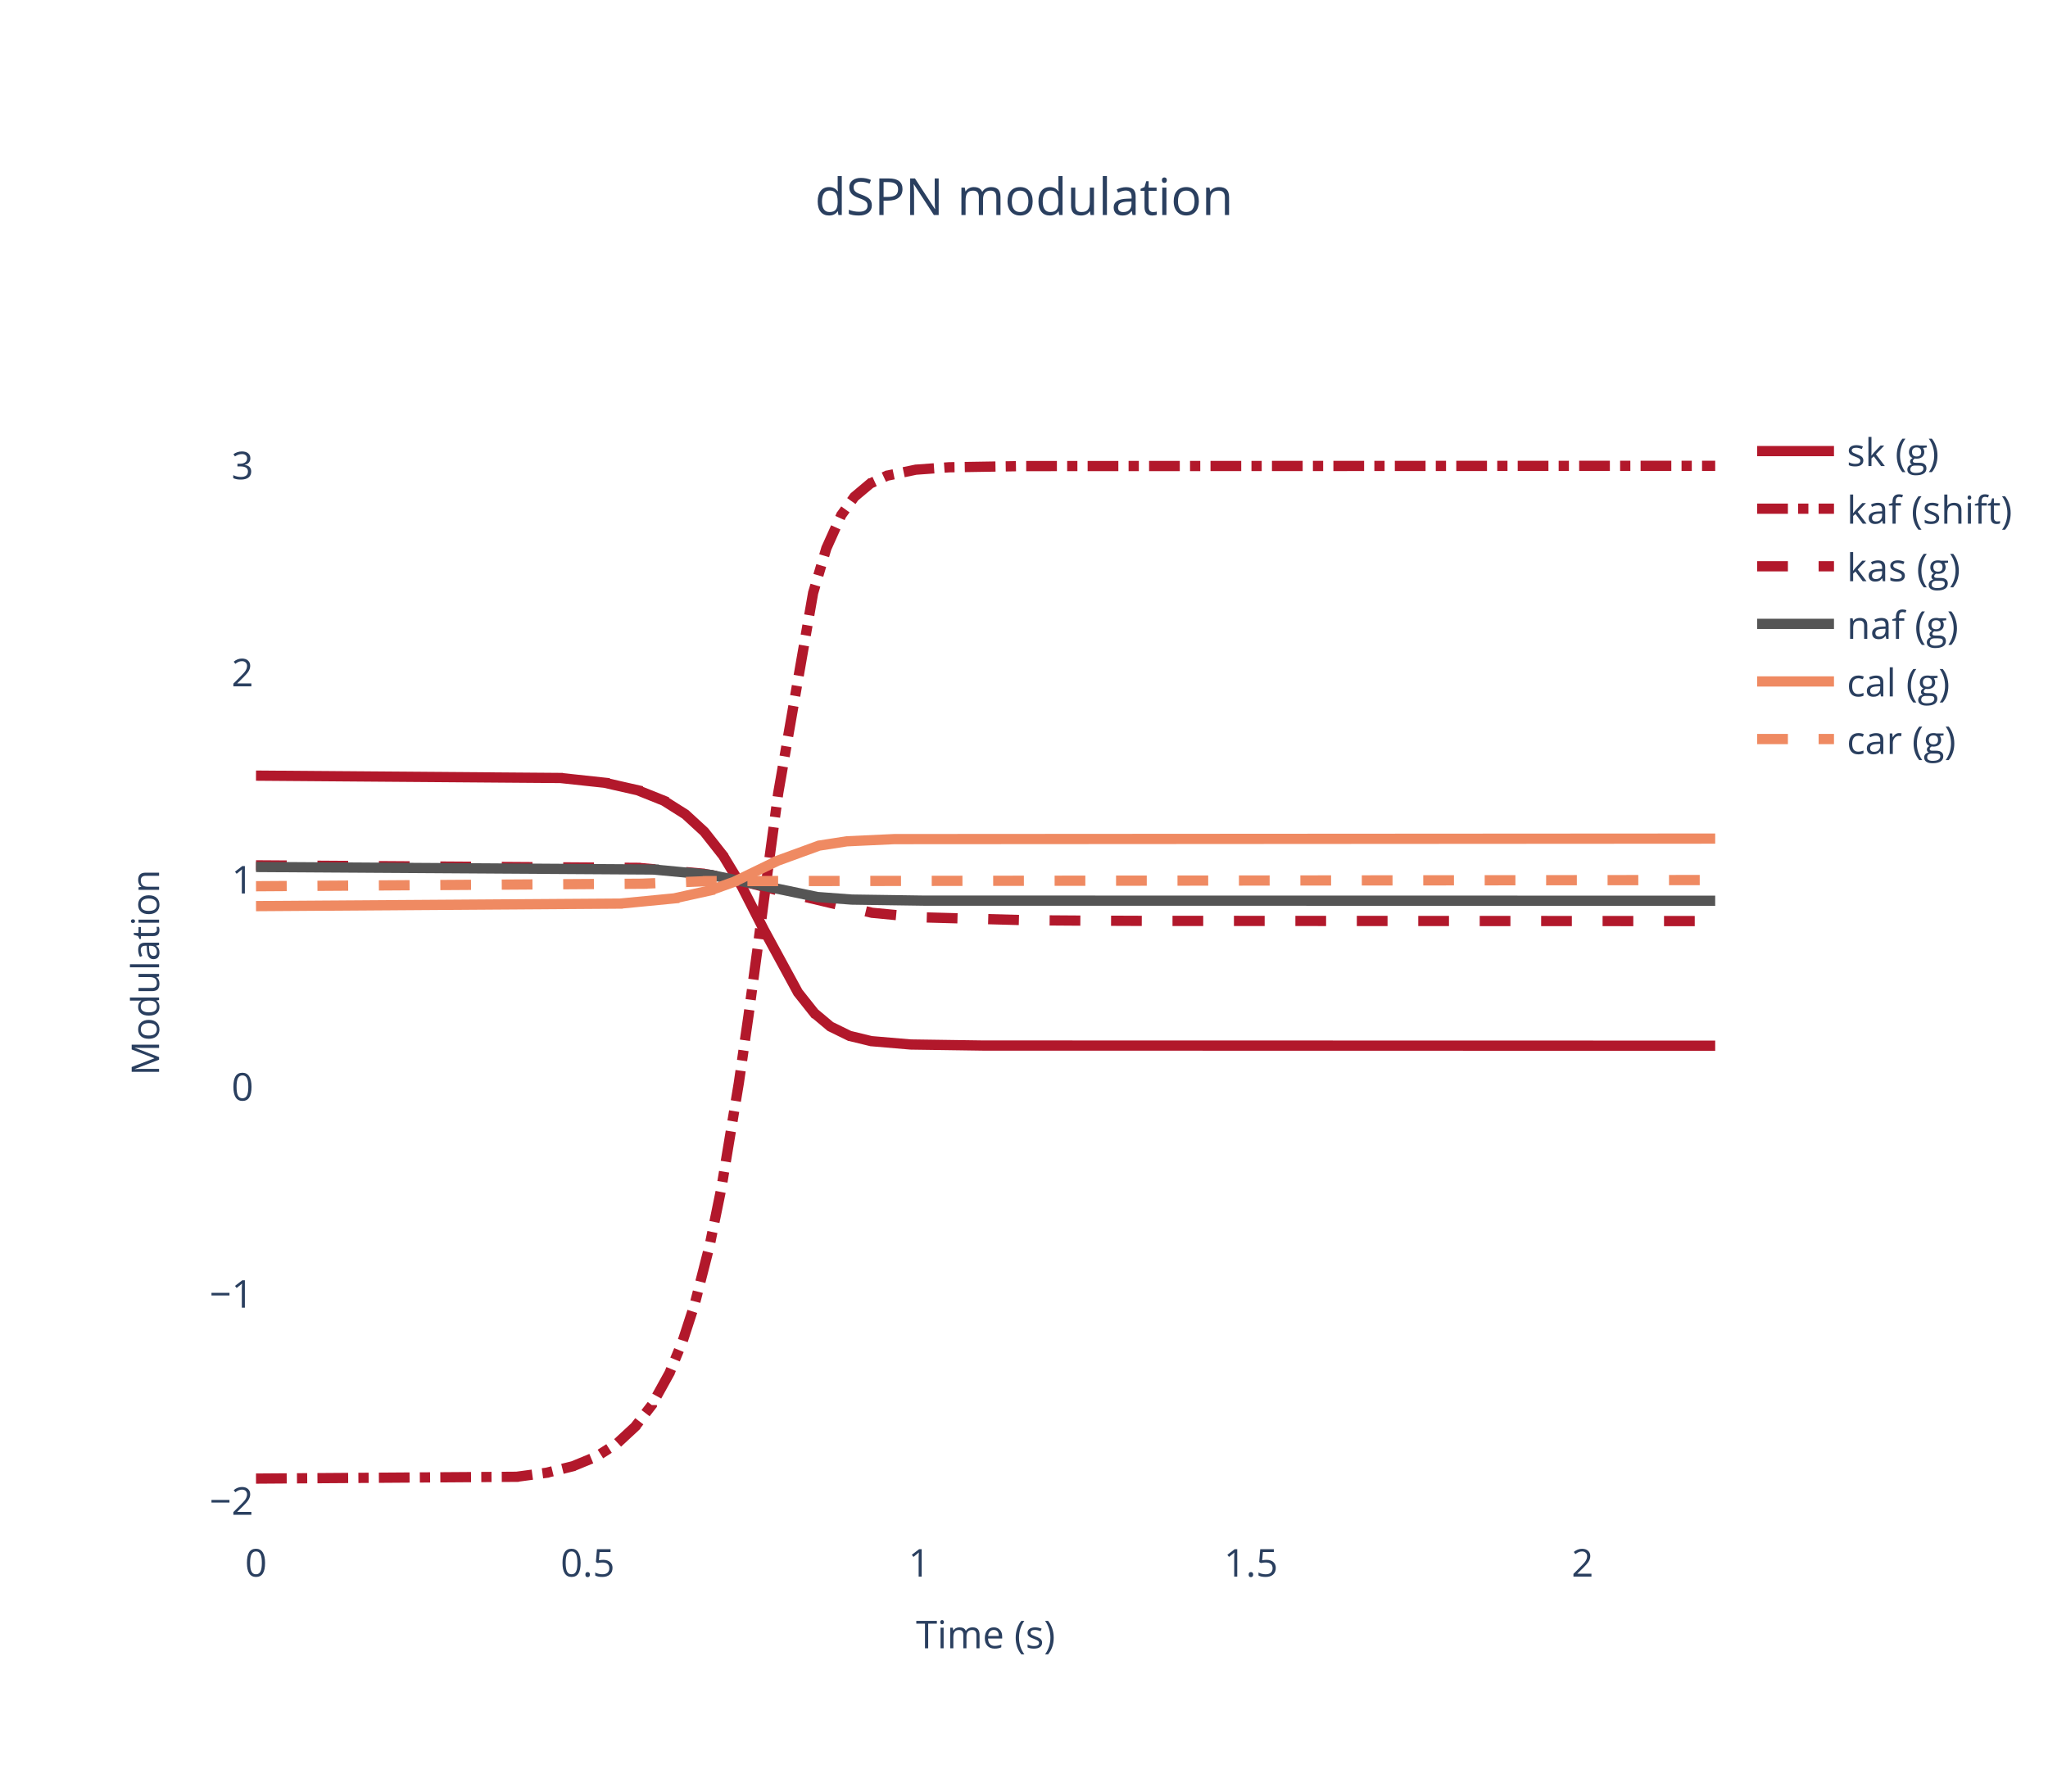
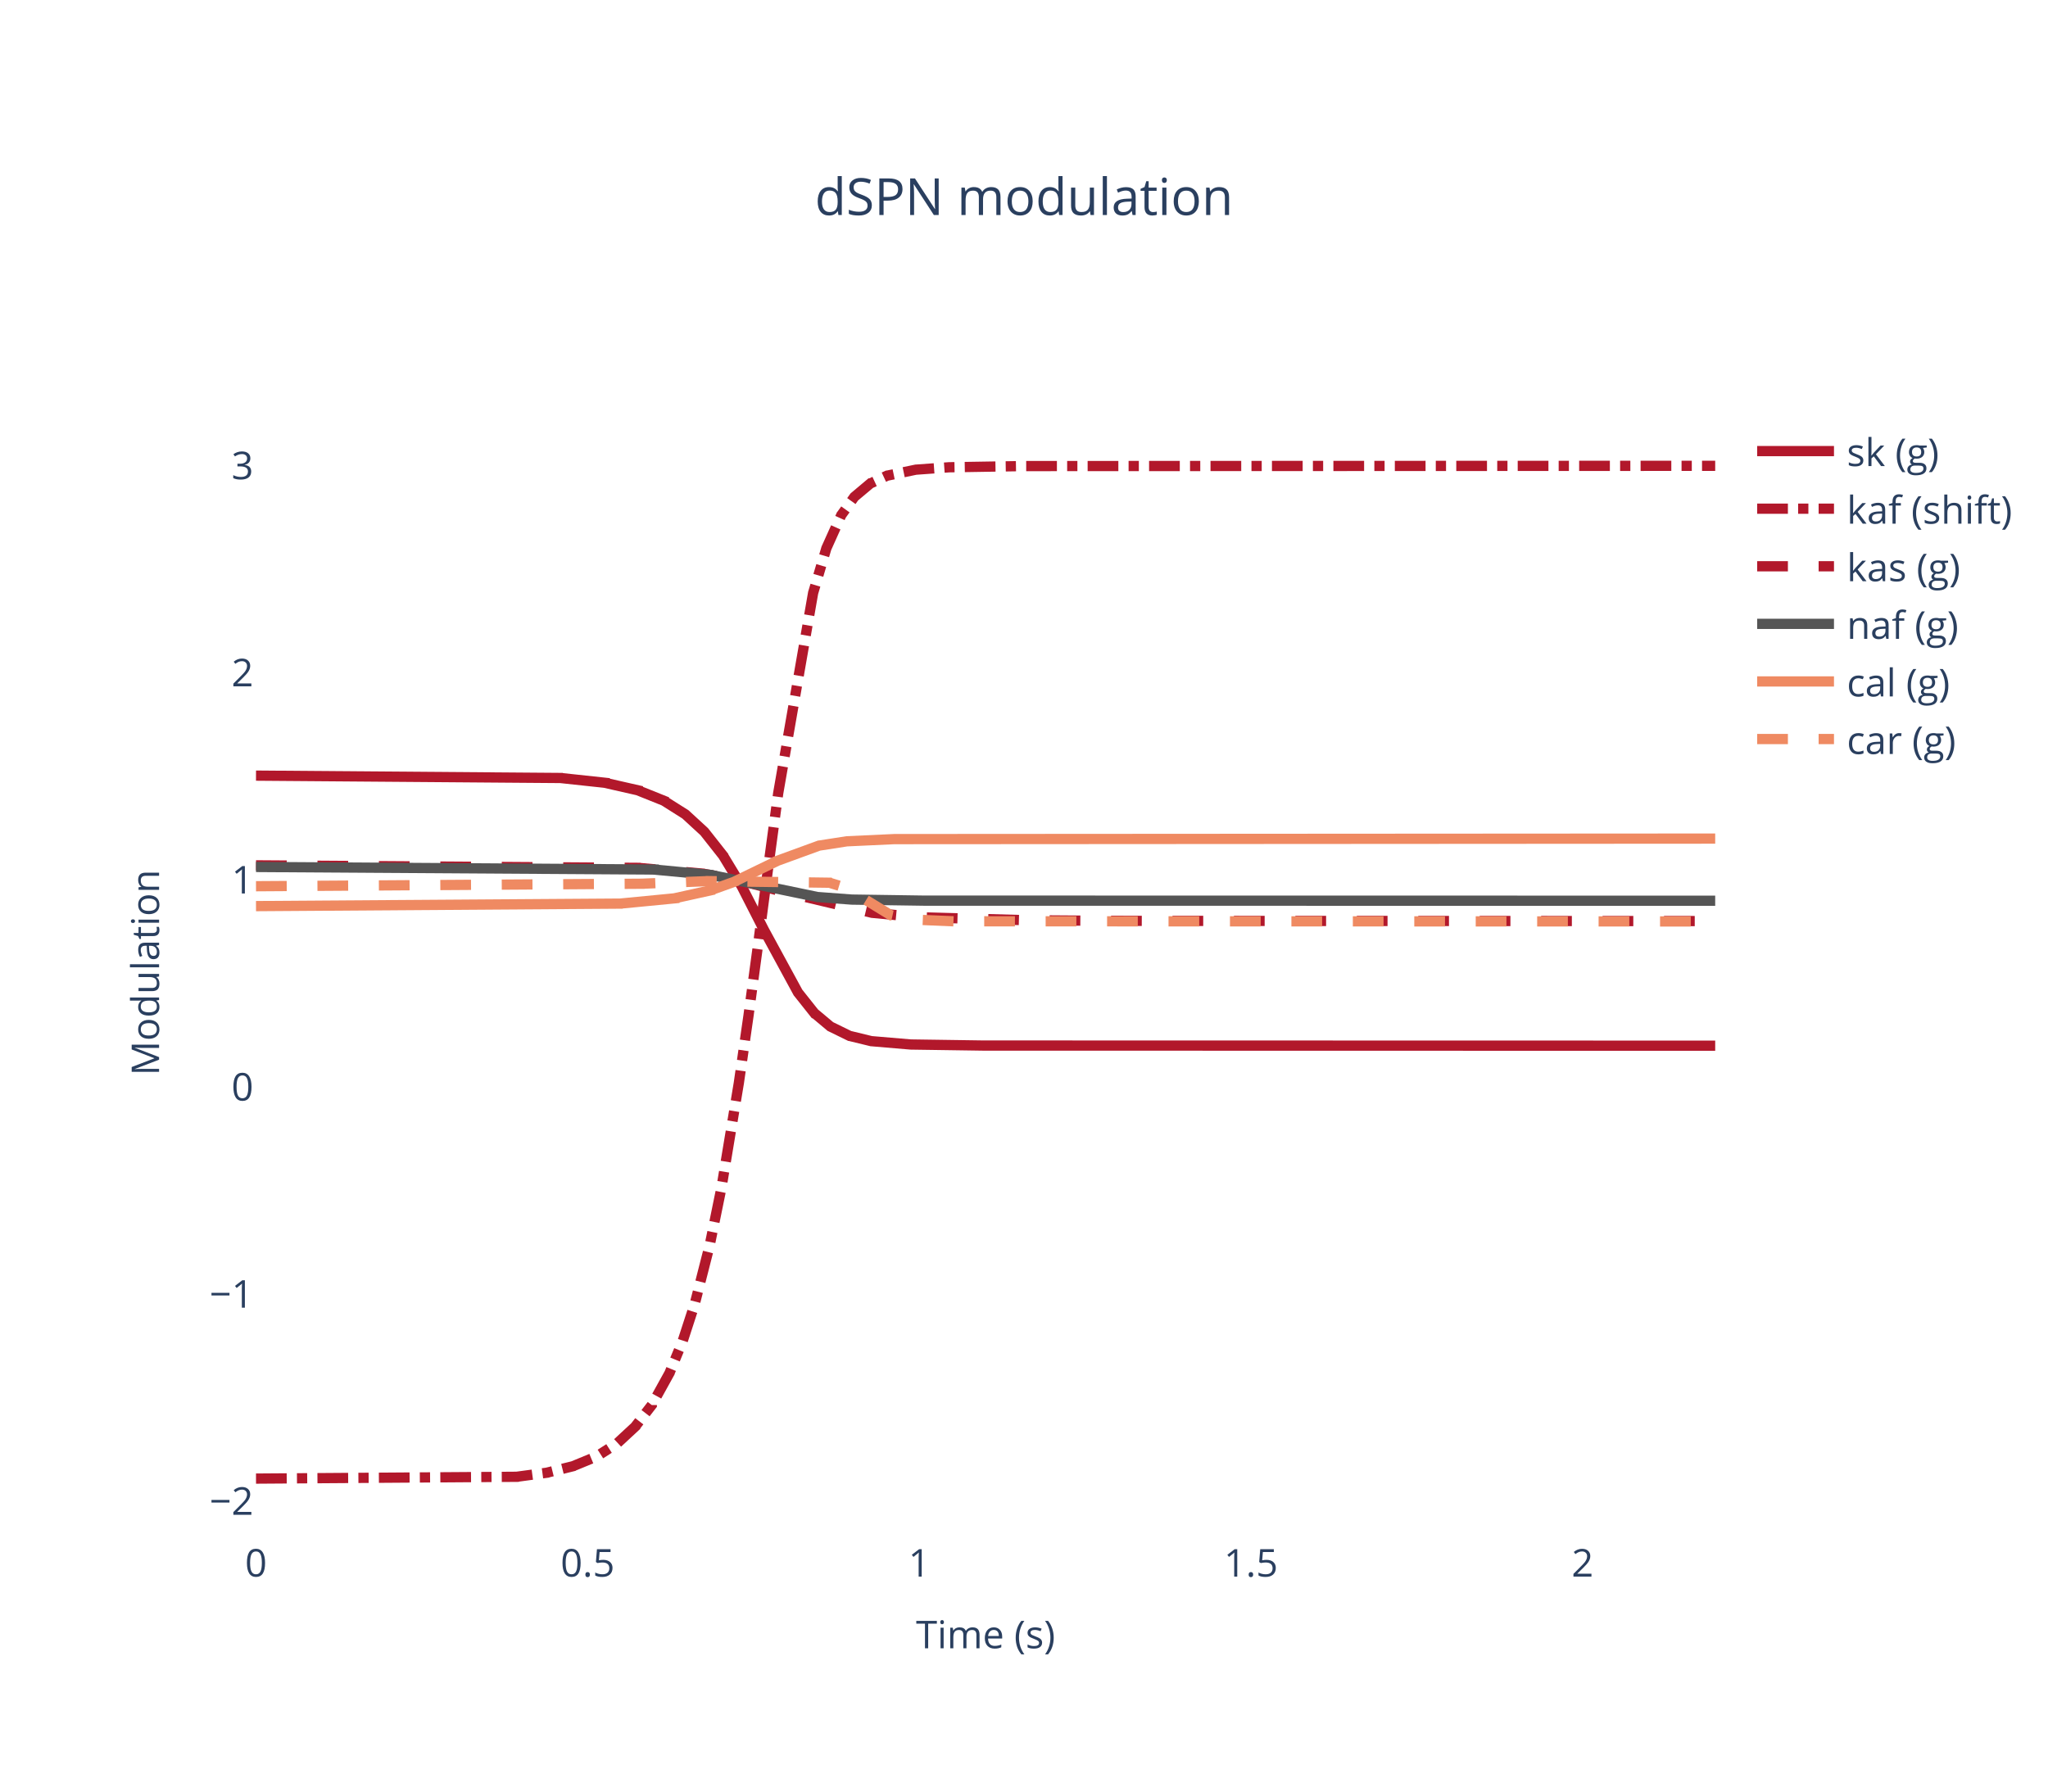
<svg xmlns="http://www.w3.org/2000/svg" class="main-svg" width="800" height="700" style="" viewBox="0 0 800 700">
  <rect x="0" y="0" width="800" height="700" style="fill: rgb(255, 255, 255); fill-opacity: 1;" />
-   <defs id="defs-1266e9">
+   <defs id="defs-5b7093">
    <g class="clips">
-       <clipPath id="clip1266e9xyplot" class="plotclip">
+       <clipPath id="clip5b7093xyplot" class="plotclip">
        <rect width="570" height="440" />
      </clipPath>
-       <clipPath class="axesclip" id="clip1266e9x">
+       <clipPath class="axesclip" id="clip5b7093x">
        <rect x="100" y="0" width="570" height="700" />
      </clipPath>
-       <clipPath class="axesclip" id="clip1266e9y">
+       <clipPath class="axesclip" id="clip5b7093y">
        <rect x="0" y="160" width="800" height="440" />
      </clipPath>
-       <clipPath class="axesclip" id="clip1266e9xy">
+       <clipPath class="axesclip" id="clip5b7093xy">
        <rect x="100" y="160" width="570" height="440" />
      </clipPath>
    </g>
    <g class="gradients" />
    <g class="patterns" />
  </defs>
  <g class="bglayer" />
  <g class="layer-below">
    <g class="imagelayer" />
    <g class="shapelayer" />
  </g>
  <g class="cartesianlayer">
    <g class="subplot xy">
      <g class="layer-subplot">
        <g class="shapelayer" />
        <g class="imagelayer" />
      </g>
      <g class="minor-gridlayer">
        <g class="x" />
        <g class="y" />
      </g>
      <g class="gridlayer">
        <g class="x">
          <path class="xgrid crisp" transform="translate(229.55,0)" d="M0,160v440" style="stroke: rgb(255, 255, 255); stroke-opacity: 1; stroke-width: 1px;" />
          <path class="xgrid crisp" transform="translate(359.09,0)" d="M0,160v440" style="stroke: rgb(255, 255, 255); stroke-opacity: 1; stroke-width: 1px;" />
          <path class="xgrid crisp" transform="translate(488.64,0)" d="M0,160v440" style="stroke: rgb(255, 255, 255); stroke-opacity: 1; stroke-width: 1px;" />
          <path class="xgrid crisp" transform="translate(618.18,0)" d="M0,160v440" style="stroke: rgb(255, 255, 255); stroke-opacity: 1; stroke-width: 1px;" />
        </g>
        <g class="y">
          <path class="ygrid crisp" transform="translate(0,586.6)" d="M100,0h570" style="stroke: rgb(255, 255, 255); stroke-opacity: 1; stroke-width: 1px;" />
          <path class="ygrid crisp" transform="translate(0,505.68)" d="M100,0h570" style="stroke: rgb(255, 255, 255); stroke-opacity: 1; stroke-width: 1px;" />
          <path class="ygrid crisp" transform="translate(0,343.84)" d="M100,0h570" style="stroke: rgb(255, 255, 255); stroke-opacity: 1; stroke-width: 1px;" />
          <path class="ygrid crisp" transform="translate(0,262.91)" d="M100,0h570" style="stroke: rgb(255, 255, 255); stroke-opacity: 1; stroke-width: 1px;" />
          <path class="ygrid crisp" transform="translate(0,181.99)" d="M100,0h570" style="stroke: rgb(255, 255, 255); stroke-opacity: 1; stroke-width: 1px;" />
        </g>
      </g>
      <g class="zerolinelayer">
        <path class="xzl zl crisp" transform="translate(100,0)" d="M0,160v440" style="stroke: rgb(255, 255, 255); stroke-opacity: 1; stroke-width: 2px;" />
        <path class="yzl zl crisp" transform="translate(0,424.76)" d="M100,0h570" style="stroke: rgb(255, 255, 255); stroke-opacity: 1; stroke-width: 2px;" />
      </g>
      <g class="layer-between">
        <g class="shapelayer" />
        <g class="imagelayer" />
      </g>
      <path class="xlines-below" />
      <path class="ylines-below" />
      <g class="overlines-below" />
      <g class="xaxislayer-below" />
      <g class="yaxislayer-below" />
      <g class="overaxes-below" />
      <g class="overplot">
-         <g class="xy" transform="translate(100,160)" clip-path="url(#clip1266e9xyplot)">
+         <g class="xy" transform="translate(100,160)" clip-path="url(#clip5b7093xyplot)">
          <g class="scatterlayer mlayer">
-             <g class="trace scatter traced3fe54" style="stroke-miterlimit: 2; opacity: 1;">
+             <g class="trace scatter trace393126" style="stroke-miterlimit: 2; opacity: 1;">
              <g class="fills" />
              <g class="errorbars" />
              <g class="lines">
                <path class="js-line" d="M0,143.05L119.01,143.97L119.01,143.97L119.02,143.98L136.24,145.83L136.24,145.84L149.18,148.78L149.18,148.79L159.35,152.87L159.35,152.88L167.75,158.19L167.75,158.19L167.76,158.2L175.1,164.95L175.11,164.96L182.48,174.31L182.48,174.32L189.8,186.41L189.8,186.43L198.24,202.98L198.24,203L211.71,227.78L211.72,227.79L218.11,235.84L218.12,235.84L224.35,241.06L224.35,241.06L224.36,241.07L231.84,244.73L231.85,244.73L240.32,246.79L240.33,246.79L255.74,248.1L255.74,248.1L255.75,248.1L283.97,248.51L283.98,248.51L570,248.57" style="vector-effect: none; fill: none; stroke: rgb(178, 24, 43); stroke-opacity: 1; stroke-width: 4px; opacity: 1;" />
              </g>
              <g class="points" />
              <g class="text" />
            </g>
-             <g class="trace scatter trace08b8e7" style="stroke-miterlimit: 2; opacity: 1;">
+             <g class="trace scatter trace432cc1" style="stroke-miterlimit: 2; opacity: 1;">
              <g class="fills" />
              <g class="errorbars" />
              <g class="lines">
                <path class="js-line" d="M0,417.71L101.86,417L101.86,417L101.87,416.99L113.63,415.41L113.64,415.4L123.82,412.87L123.83,412.86L133.04,409.06L133.04,409.06L133.05,409.05L141.09,403.92L141.09,403.92L141.1,403.91L148.12,397.4L148.12,397.39L154.61,388.98L154.61,388.97L161.52,376.47L161.52,376.46L166.72,363.83L166.72,363.82L171.4,349.43L171.4,349.41L177.24,326.49L177.24,326.46L181.84,303.96L181.84,303.92L188.64,262.94L188.64,262.9L192.45,236.37L192.45,236.32L195.94,210.44L195.94,210.39L199.73,181.6L199.73,181.55L203.96,150.12L203.96,150.07L217.63,71.64L217.64,71.62L222.8,54.22L222.81,54.2L228.62,41.27L228.63,41.26L233.72,34.15L233.73,34.14L239.98,28.89L239.98,28.89L239.99,28.89L246.5,25.86L246.51,25.86L257.73,23.51L257.74,23.51L270.74,22.57L270.74,22.57L270.75,22.57L300.12,22.1L300.12,22.1L300.13,22.1L570,22" style="vector-effect: none; fill: none; stroke: rgb(178, 24, 43); stroke-opacity: 1; stroke-dasharray: 12px, 4px, 4px, 4px; stroke-width: 4px; opacity: 1;" />
              </g>
              <g class="points" />
              <g class="text" />
            </g>
-             <g class="trace scatter trace48cfdf" style="stroke-miterlimit: 2; opacity: 1;">
+             <g class="trace scatter trace260699" style="stroke-miterlimit: 2; opacity: 1;">
              <g class="fills" />
              <g class="errorbars" />
              <g class="lines">
                <path class="js-line" d="M0,178.1L149.37,179.08L149.37,179.08L149.38,179.09L174.48,181.33L174.48,181.33L174.49,181.34L187.44,183.63L187.45,183.64L204.57,188.07L204.57,188.08L240.63,196.64L240.64,196.64L258.95,198.38L258.95,198.38L258.96,198.38L301.99,199.56L302,199.56L325.22,199.72L325.22,199.72L325.23,199.72L346.85,199.8L346.85,199.8L346.86,199.8L570,199.88" style="vector-effect: none; fill: none; stroke: rgb(178, 24, 43); stroke-opacity: 1; stroke-dasharray: 12px, 12px; stroke-width: 4px; opacity: 1;" />
              </g>
              <g class="points" />
              <g class="text" />
            </g>
-             <g class="trace scatter tracef61519" style="stroke-miterlimit: 2; opacity: 1;">
+             <g class="trace scatter trace017fdb" style="stroke-miterlimit: 2; opacity: 1;">
              <g class="fills" />
              <g class="errorbars" />
              <g class="lines">
                <path class="js-line" d="M0,178.74L155.38,179.73L155.38,179.74L177.68,181.84L177.68,181.84L177.69,181.85L195.37,185.5L195.37,185.5L195.38,185.51L219.3,190.48L219.31,190.48L232.71,191.48L232.72,191.48L260.82,191.89L260.83,191.89L570,191.93" style="vector-effect: none; fill: none; stroke: rgb(85, 85, 85); stroke-opacity: 1; stroke-width: 4px; opacity: 1;" />
              </g>
              <g class="points" />
              <g class="text" />
            </g>
-             <g class="trace scatter tracec84417" style="stroke-miterlimit: 2; opacity: 1;">
+             <g class="trace scatter tracea616fb" style="stroke-miterlimit: 2; opacity: 1;">
              <g class="fills" />
              <g class="errorbars" />
              <g class="lines">
                <path class="js-line" d="M0,194.03L142.36,193.05L142.36,193.05L142.37,193.04L163.45,191L163.45,190.99L177.46,187.89L177.46,187.88L186.77,184.53L186.77,184.52L203.66,176.34L203.66,176.33L219.91,170.4L219.92,170.4L230.78,168.71L230.79,168.71L249.38,167.85L249.39,167.85L570,167.65" style="vector-effect: none; fill: none; stroke: rgb(239, 138, 98); stroke-opacity: 1; stroke-width: 4px; opacity: 1;" />
              </g>
              <g class="points" />
              <g class="text" />
            </g>
-             <g class="trace scatter trace5e4165" style="stroke-miterlimit: 2; opacity: 1;">
-               <g class="fills" />
-               <g class="errorbars" />
-               <g class="lines">
-                 <path class="js-line" d="M0,186.26L150.93,185.28L150.93,185.27L176.47,184.27L176.47,184.26L570,183.84" style="vector-effect: none; fill: none; stroke: rgb(239, 138, 98); stroke-opacity: 1; stroke-dasharray: 12px, 12px; stroke-width: 4px; opacity: 1;" />
+             <g class="trace scatter trace318f15" style="stroke-miterlimit: 2; opacity: 1;">
+               <g class="fills" />
+               <g class="errorbars" />
+               <g class="lines">
+                 <path class="js-line" d="M0,186.26L150.94,185.28L150.95,185.27L176.51,184.27L176.51,184.27L176.52,184.26L224.02,184.89L224.02,184.89L224.03,184.9L230.4,186.86L230.4,186.86L230.41,186.87L236.25,190.41L236.25,190.41L236.26,190.42L247.96,197.58L247.96,197.58L247.97,197.58L255.33,199.23L255.33,199.23L255.34,199.23L272.49,199.96L272.49,199.96L272.5,199.96L570,200.02" style="vector-effect: none; fill: none; stroke: rgb(239, 138, 98); stroke-opacity: 1; stroke-dasharray: 12px, 12px; stroke-width: 4px; opacity: 1;" />
              </g>
              <g class="points" />
              <g class="text" />
            </g>
          </g>
        </g>
      </g>
      <g class="zerolinelayer-above" />
      <path class="xlines-above crisp" d="M0,0" style="fill: none;" />
      <path class="ylines-above crisp" d="M0,0" style="fill: none;" />
      <g class="overlines-above" />
      <g class="xaxislayer-above">
        <g class="xtick">
          <text text-anchor="middle" x="0" y="616" transform="translate(100,0)" style="font-family: 'Open Sans', verdana, arial, sans-serif; font-size: 15px; fill: rgb(42, 63, 95); fill-opacity: 1; white-space: pre;">0</text>
        </g>
        <g class="xtick">
          <text text-anchor="middle" x="0" y="616" style="font-family: 'Open Sans', verdana, arial, sans-serif; font-size: 15px; fill: rgb(42, 63, 95); fill-opacity: 1; white-space: pre;" transform="translate(229.55,0)">0.5</text>
        </g>
        <g class="xtick">
          <text text-anchor="middle" x="0" y="616" style="font-family: 'Open Sans', verdana, arial, sans-serif; font-size: 15px; fill: rgb(42, 63, 95); fill-opacity: 1; white-space: pre;" transform="translate(359.09,0)">1</text>
        </g>
        <g class="xtick">
          <text text-anchor="middle" x="0" y="616" style="font-family: 'Open Sans', verdana, arial, sans-serif; font-size: 15px; fill: rgb(42, 63, 95); fill-opacity: 1; white-space: pre;" transform="translate(488.64,0)">1.5</text>
        </g>
        <g class="xtick">
          <text text-anchor="middle" x="0" y="616" style="font-family: 'Open Sans', verdana, arial, sans-serif; font-size: 15px; fill: rgb(42, 63, 95); fill-opacity: 1; white-space: pre;" transform="translate(618.18,0)">2</text>
        </g>
      </g>
      <g class="yaxislayer-above">
        <g class="ytick">
          <text text-anchor="end" x="99" y="5.25" transform="translate(0,586.6)" style="font-family: 'Open Sans', verdana, arial, sans-serif; font-size: 15px; fill: rgb(42, 63, 95); fill-opacity: 1; white-space: pre;">−2</text>
        </g>
        <g class="ytick">
          <text text-anchor="end" x="99" y="5.25" style="font-family: 'Open Sans', verdana, arial, sans-serif; font-size: 15px; fill: rgb(42, 63, 95); fill-opacity: 1; white-space: pre;" transform="translate(0,505.68)">−1</text>
        </g>
        <g class="ytick">
          <text text-anchor="end" x="99" y="5.25" style="font-family: 'Open Sans', verdana, arial, sans-serif; font-size: 15px; fill: rgb(42, 63, 95); fill-opacity: 1; white-space: pre;" transform="translate(0,424.76)">0</text>
        </g>
        <g class="ytick">
          <text text-anchor="end" x="99" y="5.25" style="font-family: 'Open Sans', verdana, arial, sans-serif; font-size: 15px; fill: rgb(42, 63, 95); fill-opacity: 1; white-space: pre;" transform="translate(0,343.84)">1</text>
        </g>
        <g class="ytick">
          <text text-anchor="end" x="99" y="5.25" style="font-family: 'Open Sans', verdana, arial, sans-serif; font-size: 15px; fill: rgb(42, 63, 95); fill-opacity: 1; white-space: pre;" transform="translate(0,262.91)">2</text>
        </g>
        <g class="ytick">
          <text text-anchor="end" x="99" y="5.25" style="font-family: 'Open Sans', verdana, arial, sans-serif; font-size: 15px; fill: rgb(42, 63, 95); fill-opacity: 1; white-space: pre;" transform="translate(0,181.99)">3</text>
        </g>
      </g>
      <g class="overaxes-above" />
    </g>
  </g>
  <g class="polarlayer" />
  <g class="smithlayer" />
  <g class="ternarylayer" />
  <g class="geolayer" />
  <g class="funnelarealayer" />
  <g class="pielayer" />
  <g class="iciclelayer" />
  <g class="treemaplayer" />
  <g class="sunburstlayer" />
  <g class="glimages" />
-   <defs id="topdefs-1266e9">
+   <defs id="topdefs-5b7093">
    <g class="clips" />
-     <clipPath id="legend1266e9">
+     <clipPath id="legend5b7093">
      <rect width="107" height="145" x="0" y="0" />
    </clipPath>
  </defs>
  <g class="layer-above">
    <g class="imagelayer" />
    <g class="shapelayer" />
  </g>
  <g class="infolayer">
    <g class="legend" pointer-events="all" transform="translate(681.4,160)">
      <rect class="bg" shape-rendering="crispEdges" style="stroke: rgb(68, 68, 68); stroke-opacity: 1; fill: rgb(255, 255, 255); fill-opacity: 1; stroke-width: 0px;" width="107" height="145" x="0" y="0" />
-       <g class="scrollbox" transform="" clip-path="url(#legend1266e9)">
+       <g class="scrollbox" transform="" clip-path="url(#legend5b7093)">
        <g class="groups">
          <g class="traces" transform="translate(0,16.25)" style="opacity: 1;">
            <text class="legendtext" text-anchor="start" x="40" y="5.85" style="font-family: 'Open Sans', verdana, arial, sans-serif; font-size: 15px; fill: rgb(42, 63, 95); fill-opacity: 1; white-space: pre;">sk (g)</text>
            <g class="layers" style="opacity: 1;">
              <g class="legendfill" />
              <g class="legendlines">
                <path class="js-line" d="M5,0h30" style="fill: none; stroke: rgb(178, 24, 43); stroke-opacity: 1; stroke-width: 4px;" />
              </g>
              <g class="legendsymbols">
                <g class="legendpoints" />
              </g>
            </g>
            <rect class="legendtoggle" x="0" y="-11.25" width="101.688" height="22.5" style="fill: rgb(0, 0, 0); fill-opacity: 0;" />
          </g>
          <g class="traces" transform="translate(0,38.75)" style="opacity: 1;">
            <text class="legendtext" text-anchor="start" x="40" y="5.85" style="font-family: 'Open Sans', verdana, arial, sans-serif; font-size: 15px; fill: rgb(42, 63, 95); fill-opacity: 1; white-space: pre;">kaf (shift)</text>
            <g class="layers" style="opacity: 1;">
              <g class="legendfill" />
              <g class="legendlines">
                <path class="js-line" d="M5,0h30" style="fill: none; stroke: rgb(178, 24, 43); stroke-opacity: 1; stroke-dasharray: 12px, 4px, 4px, 4px; stroke-width: 4px;" />
              </g>
              <g class="legendsymbols">
                <g class="legendpoints" />
              </g>
            </g>
            <rect class="legendtoggle" x="0" y="-11.25" width="101.688" height="22.5" style="fill: rgb(0, 0, 0); fill-opacity: 0;" />
          </g>
          <g class="traces" transform="translate(0,61.25)" style="opacity: 1;">
            <text class="legendtext" text-anchor="start" x="40" y="5.85" style="font-family: 'Open Sans', verdana, arial, sans-serif; font-size: 15px; fill: rgb(42, 63, 95); fill-opacity: 1; white-space: pre;">kas (g)</text>
            <g class="layers" style="opacity: 1;">
              <g class="legendfill" />
              <g class="legendlines">
                <path class="js-line" d="M5,0h30" style="fill: none; stroke: rgb(178, 24, 43); stroke-opacity: 1; stroke-dasharray: 12px, 12px; stroke-width: 4px;" />
              </g>
              <g class="legendsymbols">
                <g class="legendpoints" />
              </g>
            </g>
            <rect class="legendtoggle" x="0" y="-11.25" width="101.688" height="22.5" style="fill: rgb(0, 0, 0); fill-opacity: 0;" />
          </g>
          <g class="traces" transform="translate(0,83.75)" style="opacity: 1;">
            <text class="legendtext" text-anchor="start" x="40" y="5.85" style="font-family: 'Open Sans', verdana, arial, sans-serif; font-size: 15px; fill: rgb(42, 63, 95); fill-opacity: 1; white-space: pre;">naf (g)</text>
            <g class="layers" style="opacity: 1;">
              <g class="legendfill" />
              <g class="legendlines">
                <path class="js-line" d="M5,0h30" style="fill: none; stroke: rgb(85, 85, 85); stroke-opacity: 1; stroke-width: 4px;" />
              </g>
              <g class="legendsymbols">
                <g class="legendpoints" />
              </g>
            </g>
            <rect class="legendtoggle" x="0" y="-11.25" width="101.688" height="22.5" style="fill: rgb(0, 0, 0); fill-opacity: 0;" />
          </g>
          <g class="traces" transform="translate(0,106.25)" style="opacity: 1;">
            <text class="legendtext" text-anchor="start" x="40" y="5.85" style="font-family: 'Open Sans', verdana, arial, sans-serif; font-size: 15px; fill: rgb(42, 63, 95); fill-opacity: 1; white-space: pre;">cal (g)</text>
            <g class="layers" style="opacity: 1;">
              <g class="legendfill" />
              <g class="legendlines">
                <path class="js-line" d="M5,0h30" style="fill: none; stroke: rgb(239, 138, 98); stroke-opacity: 1; stroke-width: 4px;" />
              </g>
              <g class="legendsymbols">
                <g class="legendpoints" />
              </g>
            </g>
            <rect class="legendtoggle" x="0" y="-11.25" width="101.688" height="22.5" style="fill: rgb(0, 0, 0); fill-opacity: 0;" />
          </g>
          <g class="traces" transform="translate(0,128.75)" style="opacity: 1;">
            <text class="legendtext" text-anchor="start" x="40" y="5.85" style="font-family: 'Open Sans', verdana, arial, sans-serif; font-size: 15px; fill: rgb(42, 63, 95); fill-opacity: 1; white-space: pre;">car (g)</text>
            <g class="layers" style="opacity: 1;">
              <g class="legendfill" />
              <g class="legendlines">
                <path class="js-line" d="M5,0h30" style="fill: none; stroke: rgb(239, 138, 98); stroke-opacity: 1; stroke-dasharray: 12px, 12px; stroke-width: 4px;" />
              </g>
              <g class="legendsymbols">
                <g class="legendpoints" />
              </g>
            </g>
            <rect class="legendtoggle" x="0" y="-11.25" width="101.688" height="22.5" style="fill: rgb(0, 0, 0); fill-opacity: 0;" />
          </g>
        </g>
      </g>
      <rect class="scrollbar" rx="20" ry="3" width="0" height="0" style="fill: rgb(128, 139, 164); fill-opacity: 1;" x="0" y="0" />
    </g>
    <g class="g-gtitle">
      <text class="gtitle" x="400" y="70" text-anchor="middle" dy="0.7em" style="opacity: 1; font-family: 'Open Sans', verdana, arial, sans-serif; font-size: 20px; fill: rgb(42, 63, 95); fill-opacity: 1; white-space: pre;">dSPN modulation</text>
    </g>
    <g class="g-xtitle">
      <text class="xtitle" x="385" y="644" text-anchor="middle" style="opacity: 1; font-family: 'Open Sans', verdana, arial, sans-serif; font-size: 15px; fill: rgb(42, 63, 95); fill-opacity: 1; white-space: pre;">Time (s)</text>
    </g>
    <g class="g-ytitle">
      <text class="ytitle" transform="rotate(-90,62.14062,380)" x="62.141" y="380" text-anchor="middle" style="opacity: 1; font-family: 'Open Sans', verdana, arial, sans-serif; font-size: 15px; fill: rgb(42, 63, 95); fill-opacity: 1; white-space: pre;">Modulation</text>
    </g>
  </g>
</svg>
